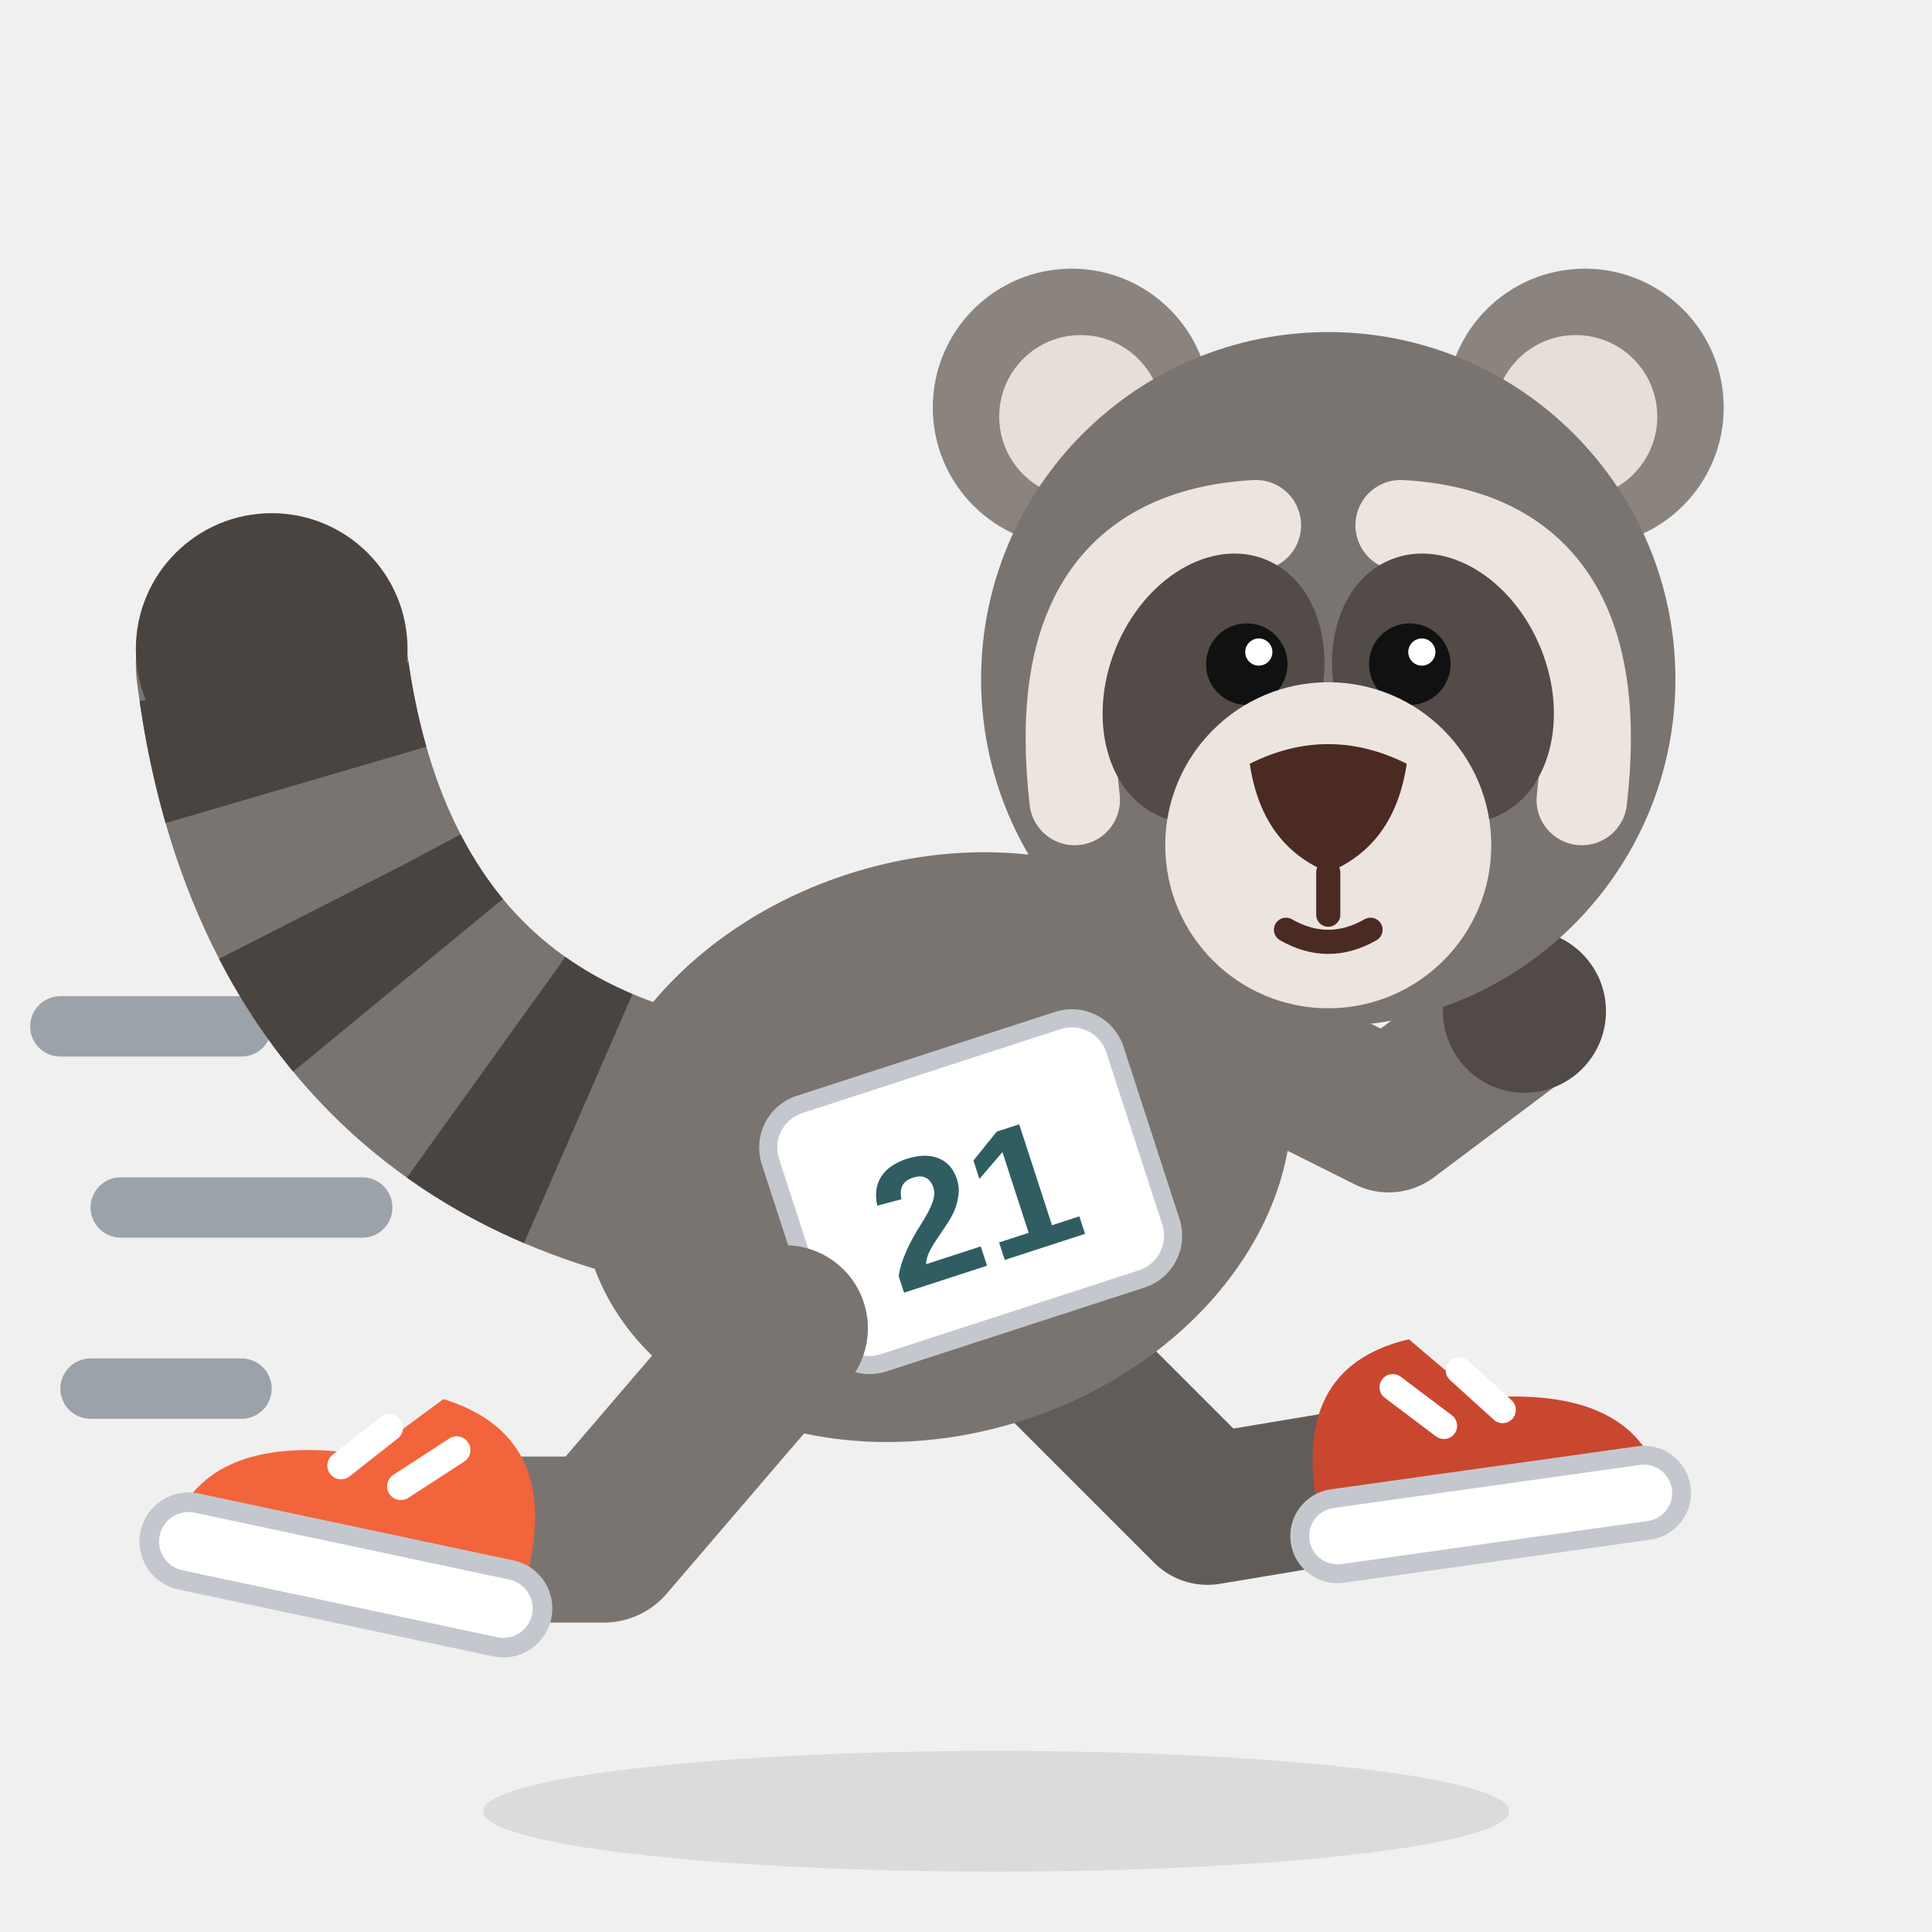
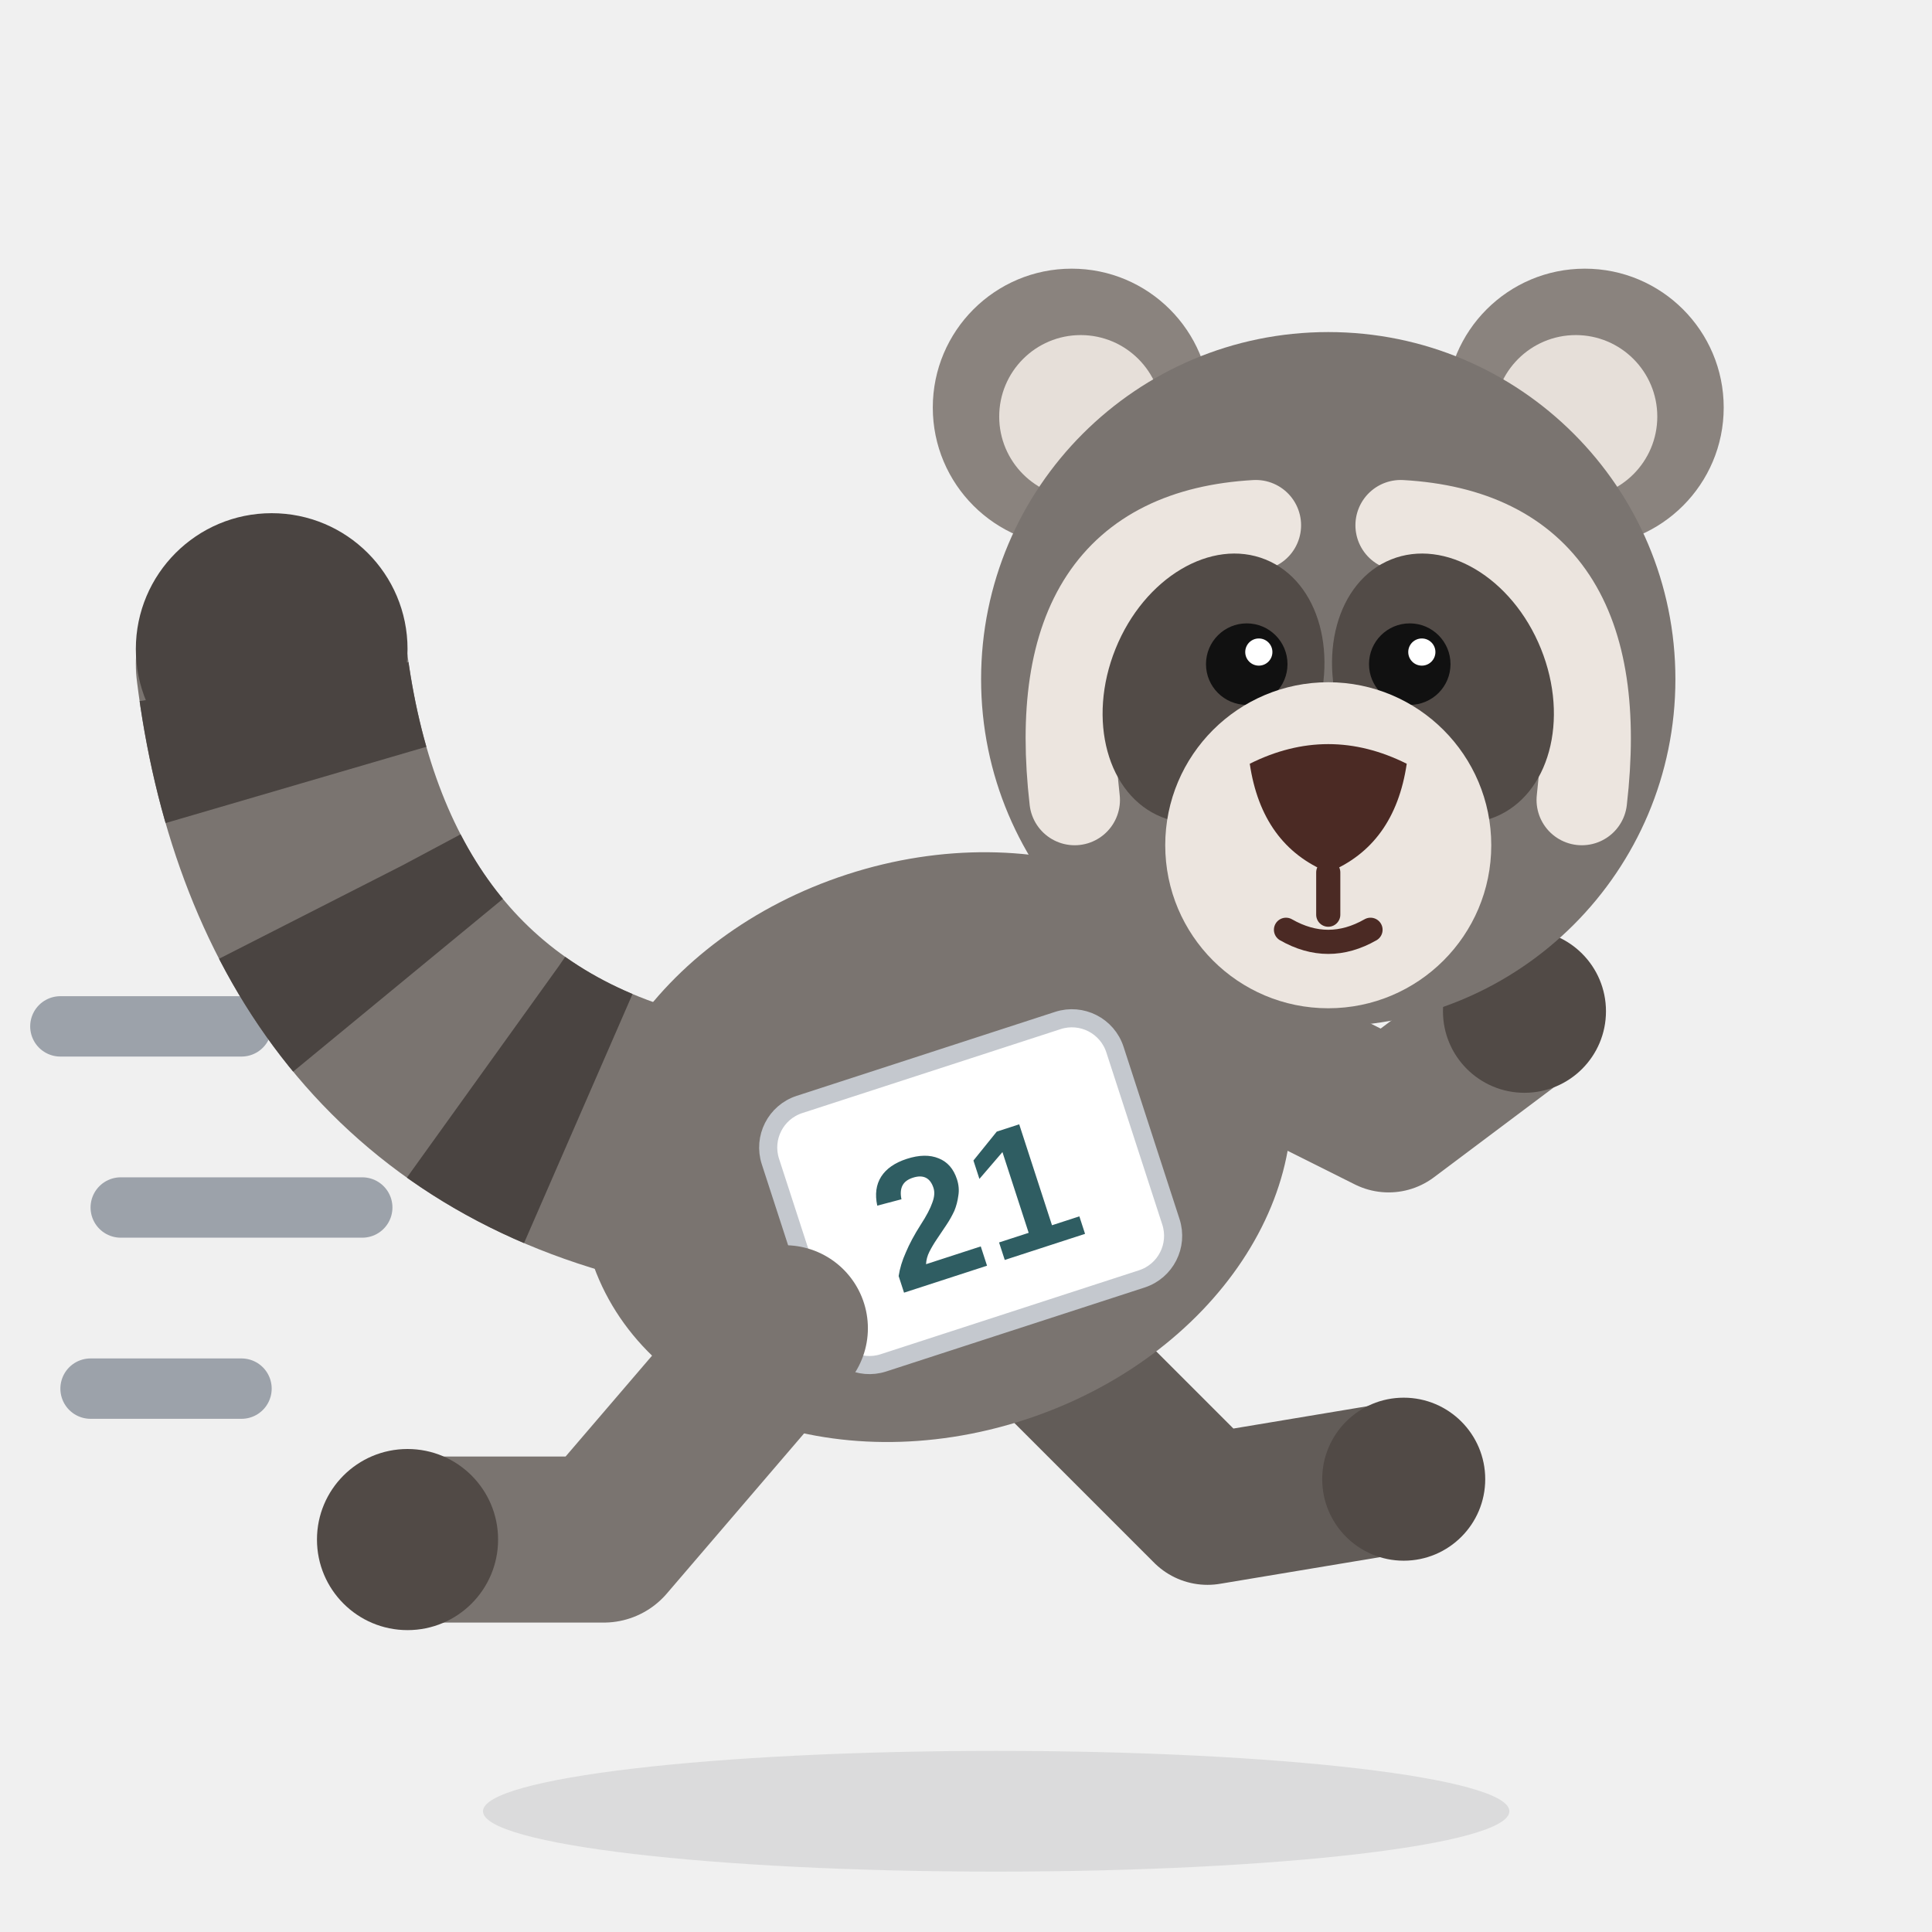
<svg xmlns="http://www.w3.org/2000/svg" viewBox="0 0 64 64" role="img" aria-label="Ralph the running raccoon">
  <g stroke="#9ca2aa" stroke-width="2" stroke-linecap="round">
    <line x1="2" y1="34" x2="8" y2="34" />
    <line x1="4" y1="40" x2="12" y2="40" />
    <line x1="3" y1="46" x2="8" y2="46" />
  </g>
  <ellipse cx="33" cy="60" rx="17" ry="2" fill="#1d2125" opacity="0.1" />
  <path d="M22 38 C14 36 10 30 9 22" fill="none" stroke="#7a7470" stroke-width="9" stroke-linecap="round" />
  <path d="M22 38 C14 36 10 30 9 22" fill="none" stroke="#4a4441" stroke-width="9" stroke-dasharray="3.5 4" stroke-dashoffset="-3" />
  <circle cx="9" cy="21.5" r="4.5" fill="#4a4441" />
  <path d="M34 44 L40 50 L46 49" fill="none" stroke="#625c58" stroke-width="5" stroke-linecap="round" stroke-linejoin="round" />
  <path d="M38 34 L33 39" fill="none" stroke="#625c58" stroke-width="4.5" stroke-linecap="round" />
-   <g transform="translate(48.5 48.4) scale(1.25) rotate(-8)">
-     <path d="M-4 0.9 Q-4.3 -3.1 -1 -3.4 L0.6 -1.6 Q4.4 -1.4 5 0.9 Z" fill="#c9472f" />
-     <rect x="-4.6" y="0.5" width="10.2" height="2" rx="1" fill="#fff" stroke="#c4c8ce" stroke-width="0.5" />
-     <path d="M-1.6 -2.2 L-0.4 -1 M0.2 -2.4 L1.2 -1.2" stroke="#fff" stroke-width="0.7" stroke-linecap="round" />
-   </g>
  <ellipse cx="31" cy="38" rx="12" ry="9.5" transform="rotate(-18 31 38)" fill="#7a7470" />
  <g transform="rotate(-18 32 39)">
    <rect x="26" y="35" width="12" height="9" rx="1.5" fill="#fff" stroke="#c4c8ce" stroke-width="0.6" />
    <text x="32" y="42" text-anchor="middle" font-family="Arial, Helvetica, sans-serif" font-weight="700" font-size="6" fill="#2f5d62">21</text>
  </g>
  <path d="M26 44 L20 51 L14 51" fill="none" stroke="#7a7470" stroke-width="5.5" stroke-linecap="round" stroke-linejoin="round" />
-   <g transform="translate(12.5 50.4) scale(-1.3 1.3) rotate(-12)">
-     <path d="M-4 0.9 Q-4.3 -3.1 -1 -3.4 L0.6 -1.6 Q4.4 -1.4 5 0.9 Z" fill="#f2643b" />
-     <rect x="-4.6" y="0.5" width="10.2" height="2" rx="1" fill="#fff" stroke="#c4c8ce" stroke-width="0.5" />
-     <path d="M-1.6 -2.2 L-0.4 -1 M0.2 -2.4 L1.2 -1.2" stroke="#fff" stroke-width="0.7" stroke-linecap="round" />
-   </g>
+   <circle cx="13.5" cy="51" r="3" fill="#514a46" />
  <path d="M40 34 L46 37 L50 34" fill="none" stroke="#7a7470" stroke-width="5" stroke-linecap="round" stroke-linejoin="round" />
  <circle cx="50.5" cy="33.5" r="2.7" fill="#514a46" />
+   <circle cx="46.5" cy="49" r="2.7" fill="#514a46" />
  <circle cx="35.5" cy="13.5" r="4.6" fill="#8a837e" />
  <circle cx="35.8" cy="13.8" r="2.7" fill="#e6dfd9" />
  <circle cx="52.5" cy="13.5" r="4.6" fill="#8a837e" />
  <circle cx="52.2" cy="13.8" r="2.7" fill="#e6dfd9" />
  <circle cx="44" cy="22.5" r="11.5" fill="#7a7470" />
  <g fill="none" stroke="#ece5df" stroke-width="3" stroke-linecap="round">
    <path d="M35.6 26.5 Q34.6 17.8 41.6 17.4" />
    <path d="M52.4 26.5 Q53.4 17.8 46.4 17.4" />
  </g>
  <ellipse cx="40.2" cy="22.8" rx="3.5" ry="4.6" transform="rotate(22 40.2 22.8)" fill="#524b47" />
  <ellipse cx="47.8" cy="22.8" rx="3.5" ry="4.6" transform="rotate(-22 47.8 22.8)" fill="#524b47" />
  <circle cx="41.3" cy="22" r="1.35" fill="#111" />
  <circle cx="46.7" cy="22" r="1.35" fill="#111" />
  <circle cx="41.7" cy="21.6" r="0.45" fill="#fff" />
  <circle cx="47.1" cy="21.6" r="0.45" fill="#fff" />
  <circle cx="44" cy="28" r="5.4" fill="#ece5df" />
  <path d="M41.4 25.3 Q44 24 46.6 25.3 Q46.2 28 44 28.9 Q41.8 28 41.4 25.3 Z" fill="#4b2a24" />
  <path d="M44 28.9 L44 30.3 M42.6 30.8 Q44 31.6 45.4 30.8" fill="none" stroke="#4b2a24" stroke-width="0.8" stroke-linecap="round" />
</svg>
